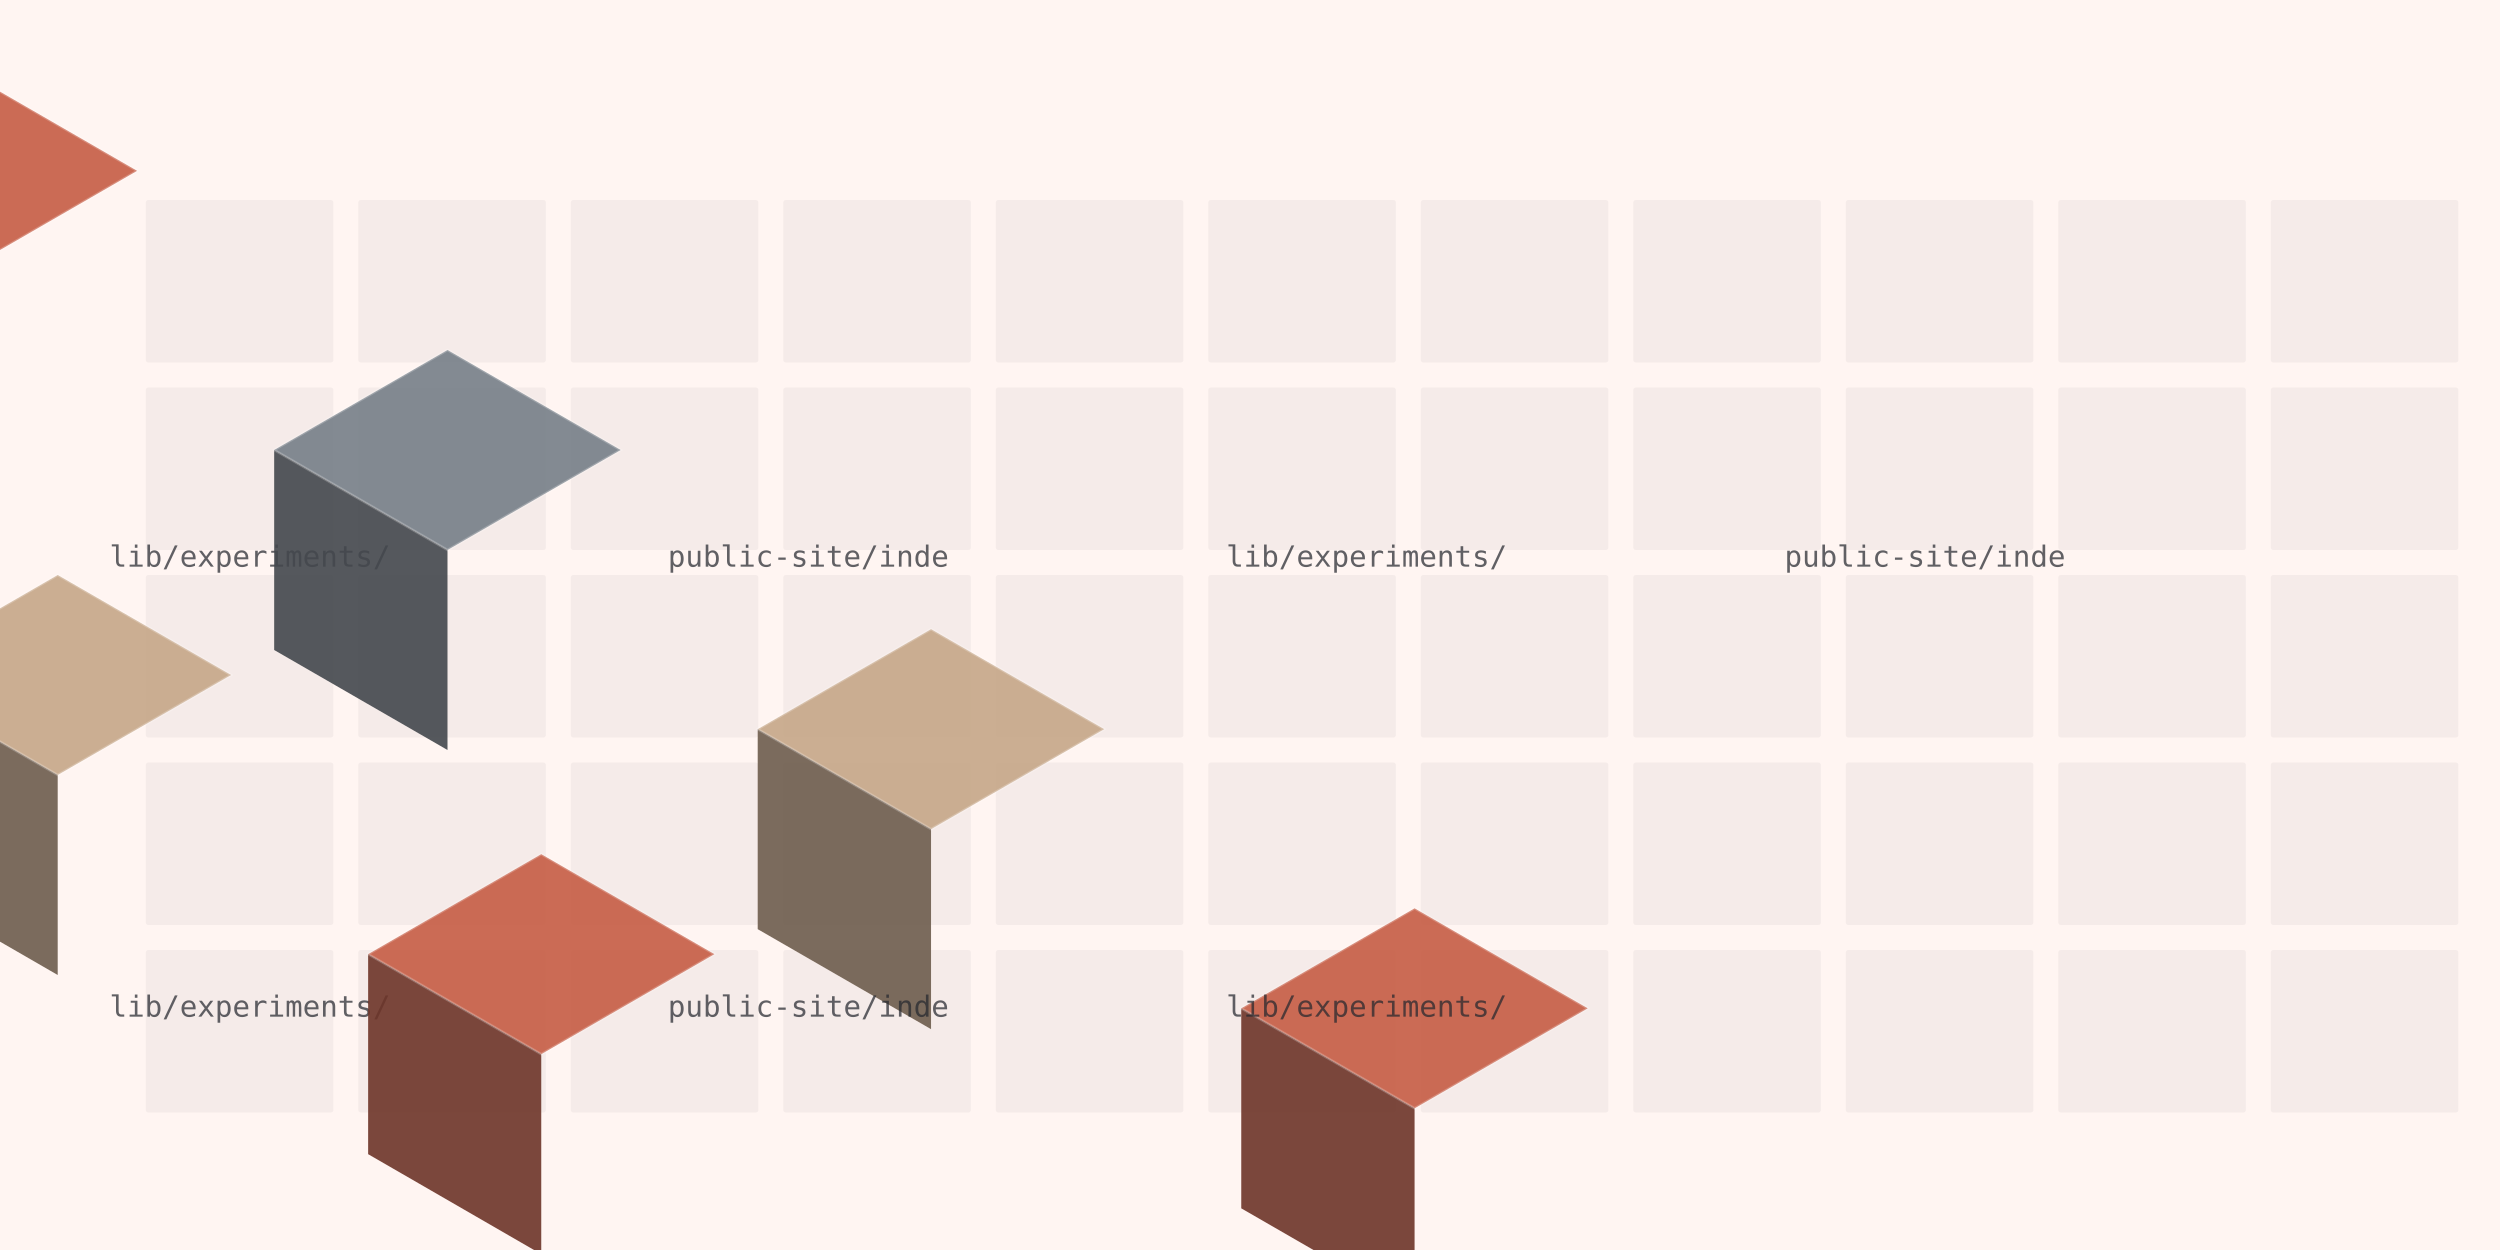
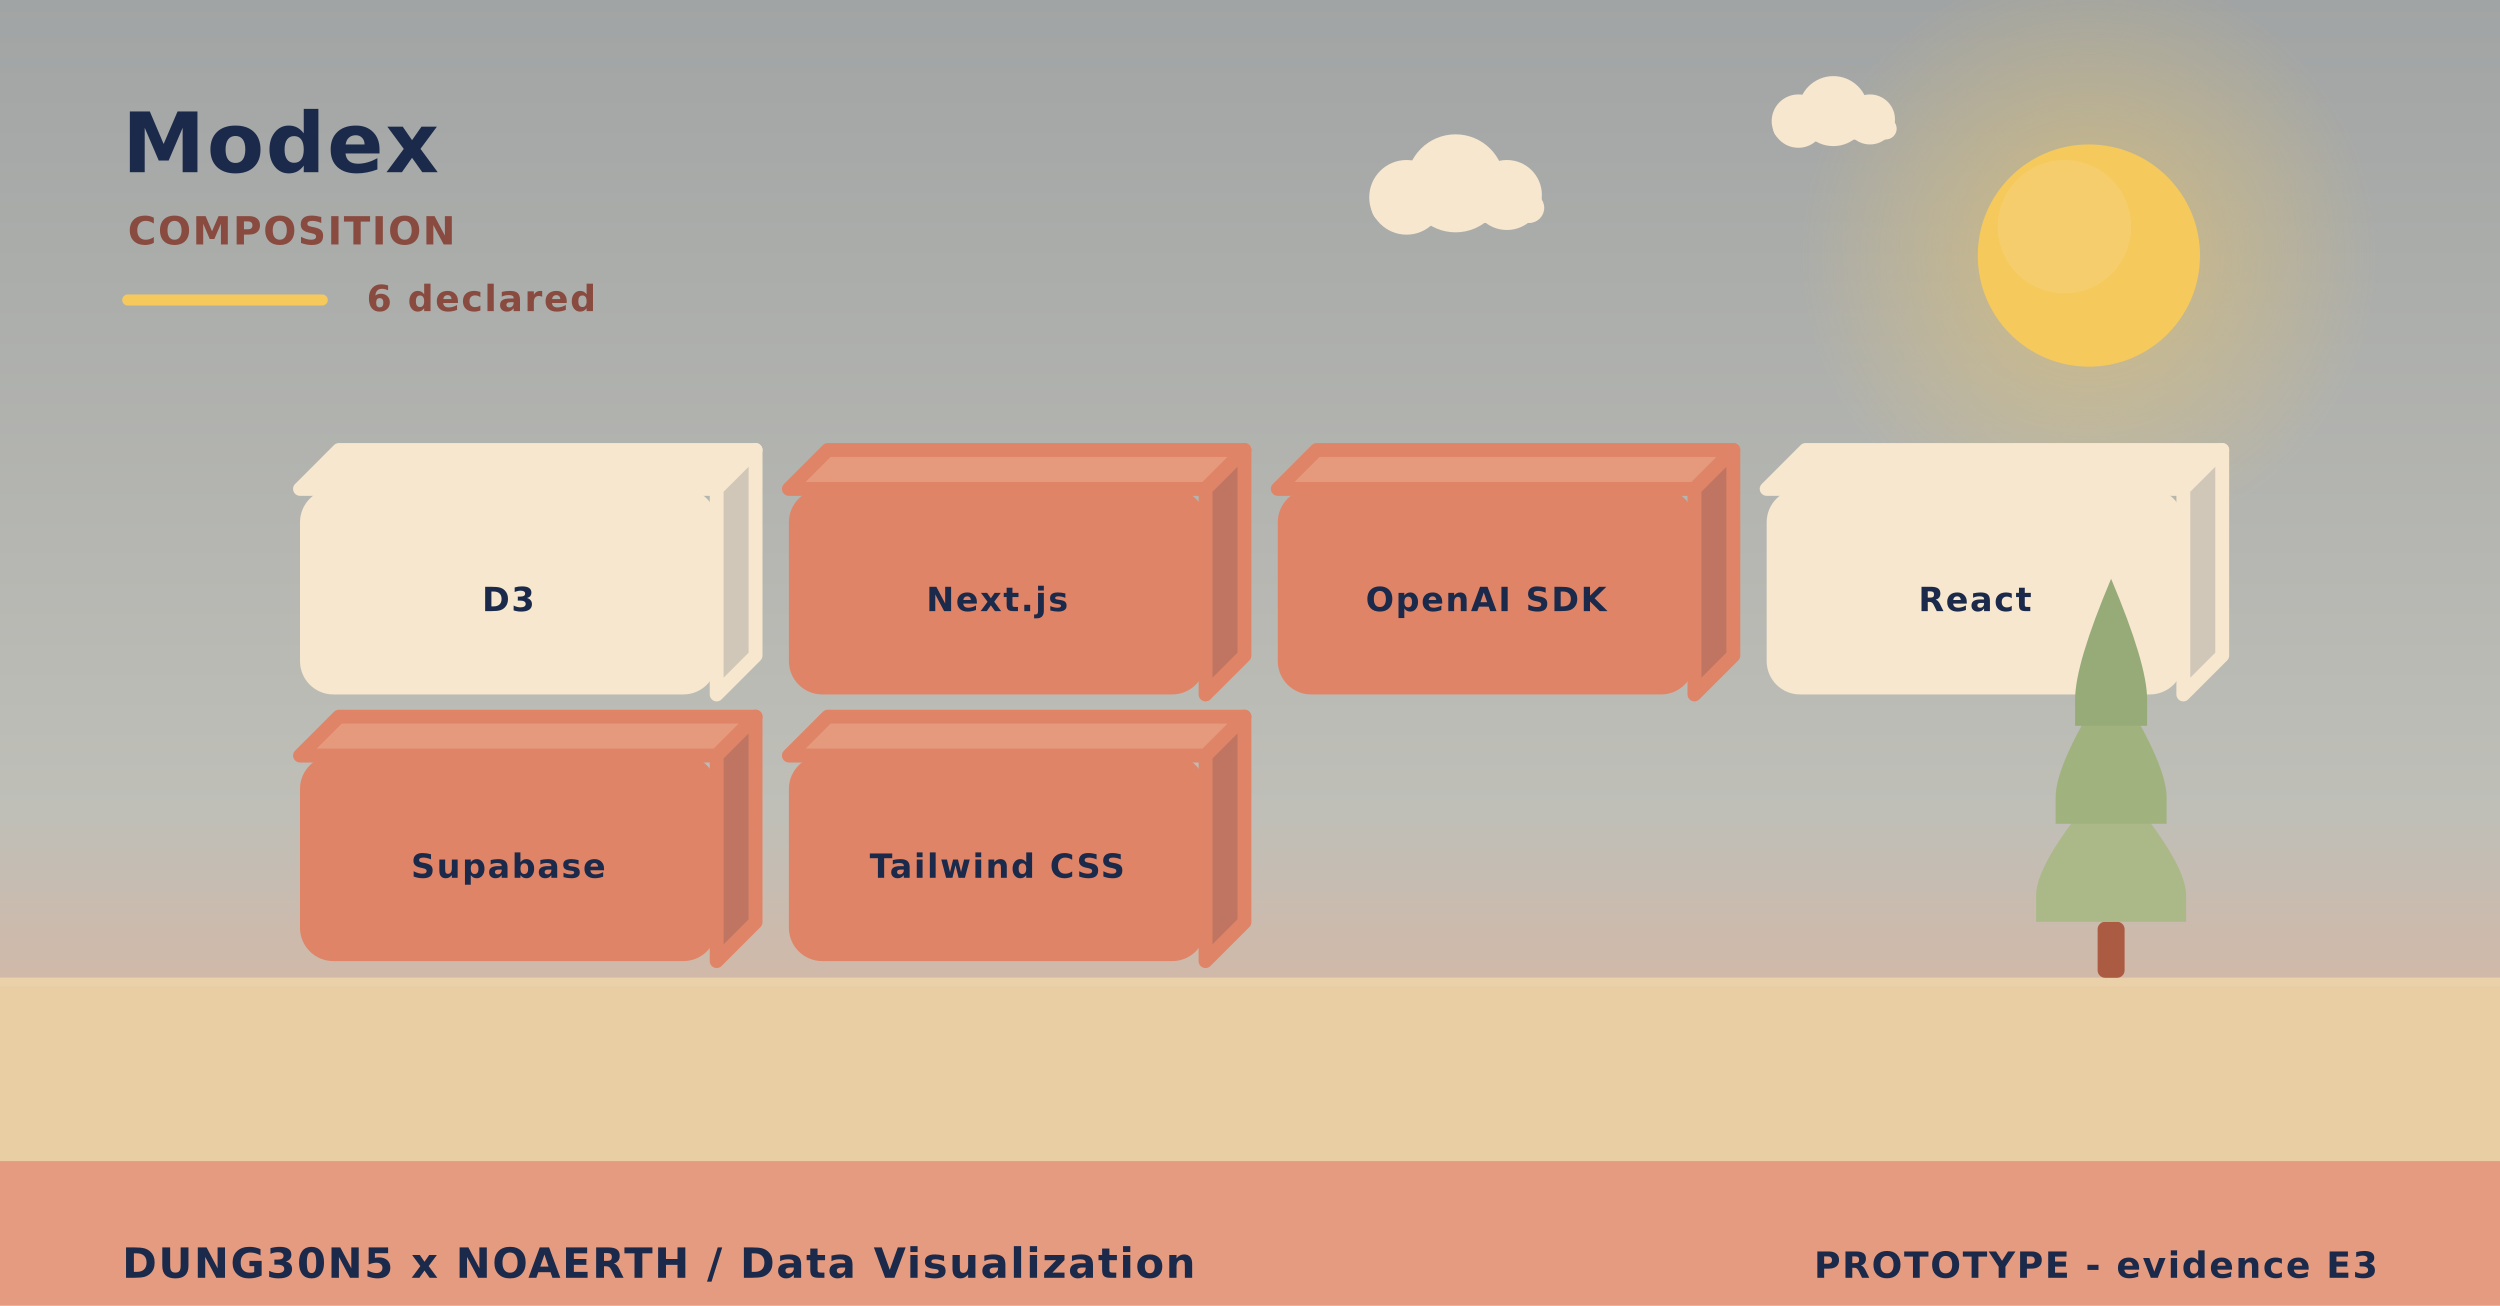
- <svg xmlns="http://www.w3.org/2000/svg" viewBox="0 0 1200 600" width="1200" height="600" role="img" aria-label="Modex component map">
-   <rect width="1200" height="600" fill="#fff5f2" />
-   <defs>
-     <linearGradient id="gc" x1="0" y1="0" x2="1" y2="1">
-       <stop offset="0%" stop-color="#c75f48" />
-       <stop offset="100%" stop-color="#78818a" />
-     </linearGradient>
-   </defs>
-   <rect x="70.00" y="96.00" width="90.00" height="78.00" rx="1.20" fill="#25282e" opacity="0.05" />
-   <rect x="172.00" y="96.00" width="90.00" height="78.00" rx="1.20" fill="#25282e" opacity="0.05" />
-   <rect x="274.00" y="96.00" width="90.00" height="78.00" rx="1.20" fill="#25282e" opacity="0.05" />
-   <rect x="376.00" y="96.00" width="90.00" height="78.00" rx="1.20" fill="#25282e" opacity="0.05" />
-   <rect x="478.00" y="96.00" width="90.00" height="78.00" rx="1.20" fill="#25282e" opacity="0.05" />
-   <rect x="580.00" y="96.00" width="90.00" height="78.00" rx="1.20" fill="#25282e" opacity="0.05" />
-   <rect x="682.00" y="96.00" width="90.00" height="78.00" rx="1.20" fill="#25282e" opacity="0.05" />
-   <rect x="784.00" y="96.00" width="90.00" height="78.00" rx="1.20" fill="#25282e" opacity="0.05" />
-   <rect x="886.00" y="96.00" width="90.00" height="78.00" rx="1.20" fill="#25282e" opacity="0.05" />
-   <rect x="988.00" y="96.00" width="90.00" height="78.00" rx="1.20" fill="#25282e" opacity="0.05" />
-   <rect x="1090.00" y="96.00" width="90.00" height="78.00" rx="1.20" fill="#25282e" opacity="0.05" />
-   <rect x="70.00" y="186.00" width="90.00" height="78.00" rx="1.20" fill="#25282e" opacity="0.05" />
-   <rect x="172.00" y="186.00" width="90.00" height="78.00" rx="1.20" fill="#25282e" opacity="0.05" />
-   <rect x="274.00" y="186.00" width="90.00" height="78.00" rx="1.20" fill="#25282e" opacity="0.05" />
-   <rect x="376.00" y="186.00" width="90.00" height="78.00" rx="1.20" fill="#25282e" opacity="0.05" />
-   <rect x="478.00" y="186.00" width="90.00" height="78.00" rx="1.20" fill="#25282e" opacity="0.05" />
-   <rect x="580.00" y="186.00" width="90.00" height="78.00" rx="1.20" fill="#25282e" opacity="0.05" />
-   <rect x="682.00" y="186.00" width="90.00" height="78.00" rx="1.20" fill="#25282e" opacity="0.05" />
-   <rect x="784.00" y="186.00" width="90.00" height="78.00" rx="1.20" fill="#25282e" opacity="0.05" />
-   <rect x="886.00" y="186.00" width="90.00" height="78.00" rx="1.20" fill="#25282e" opacity="0.05" />
-   <rect x="988.00" y="186.00" width="90.00" height="78.00" rx="1.20" fill="#25282e" opacity="0.05" />
-   <rect x="1090.00" y="186.00" width="90.00" height="78.00" rx="1.20" fill="#25282e" opacity="0.05" />
-   <rect x="70.00" y="276.00" width="90.00" height="78.00" rx="1.20" fill="#25282e" opacity="0.05" />
-   <rect x="172.00" y="276.00" width="90.00" height="78.00" rx="1.20" fill="#25282e" opacity="0.05" />
-   <rect x="274.00" y="276.00" width="90.00" height="78.00" rx="1.20" fill="#25282e" opacity="0.05" />
-   <rect x="376.00" y="276.00" width="90.00" height="78.00" rx="1.20" fill="#25282e" opacity="0.05" />
-   <rect x="478.00" y="276.00" width="90.00" height="78.00" rx="1.20" fill="#25282e" opacity="0.05" />
-   <rect x="580.00" y="276.00" width="90.00" height="78.00" rx="1.20" fill="#25282e" opacity="0.05" />
-   <rect x="682.00" y="276.00" width="90.00" height="78.00" rx="1.20" fill="#25282e" opacity="0.05" />
-   <rect x="784.00" y="276.00" width="90.00" height="78.00" rx="1.20" fill="#25282e" opacity="0.05" />
-   <rect x="886.00" y="276.00" width="90.00" height="78.00" rx="1.20" fill="#25282e" opacity="0.05" />
-   <rect x="988.00" y="276.00" width="90.00" height="78.00" rx="1.20" fill="#25282e" opacity="0.05" />
-   <rect x="1090.00" y="276.00" width="90.00" height="78.00" rx="1.20" fill="#25282e" opacity="0.05" />
-   <rect x="70.00" y="366.00" width="90.00" height="78.00" rx="1.20" fill="#25282e" opacity="0.05" />
-   <rect x="172.00" y="366.00" width="90.00" height="78.00" rx="1.20" fill="#25282e" opacity="0.05" />
-   <rect x="274.00" y="366.00" width="90.00" height="78.00" rx="1.20" fill="#25282e" opacity="0.05" />
-   <rect x="376.00" y="366.00" width="90.00" height="78.00" rx="1.20" fill="#25282e" opacity="0.05" />
-   <rect x="478.00" y="366.00" width="90.00" height="78.00" rx="1.20" fill="#25282e" opacity="0.05" />
-   <rect x="580.00" y="366.00" width="90.00" height="78.00" rx="1.20" fill="#25282e" opacity="0.05" />
-   <rect x="682.00" y="366.00" width="90.00" height="78.00" rx="1.20" fill="#25282e" opacity="0.05" />
-   <rect x="784.00" y="366.00" width="90.00" height="78.00" rx="1.20" fill="#25282e" opacity="0.05" />
-   <rect x="886.00" y="366.00" width="90.00" height="78.00" rx="1.20" fill="#25282e" opacity="0.05" />
-   <rect x="988.00" y="366.00" width="90.00" height="78.00" rx="1.20" fill="#25282e" opacity="0.05" />
-   <rect x="1090.00" y="366.00" width="90.00" height="78.00" rx="1.20" fill="#25282e" opacity="0.05" />
-   <rect x="70.00" y="456.00" width="90.00" height="78.00" rx="1.20" fill="#25282e" opacity="0.05" />
-   <rect x="172.00" y="456.00" width="90.00" height="78.00" rx="1.20" fill="#25282e" opacity="0.05" />
-   <rect x="274.00" y="456.00" width="90.00" height="78.00" rx="1.20" fill="#25282e" opacity="0.05" />
-   <rect x="376.00" y="456.00" width="90.00" height="78.00" rx="1.20" fill="#25282e" opacity="0.05" />
-   <rect x="478.00" y="456.00" width="90.00" height="78.00" rx="1.20" fill="#25282e" opacity="0.05" />
-   <rect x="580.00" y="456.00" width="90.00" height="78.00" rx="1.20" fill="#25282e" opacity="0.05" />
-   <rect x="682.00" y="456.00" width="90.00" height="78.00" rx="1.20" fill="#25282e" opacity="0.05" />
-   <rect x="784.00" y="456.00" width="90.00" height="78.00" rx="1.20" fill="#25282e" opacity="0.05" />
-   <rect x="886.00" y="456.00" width="90.00" height="78.00" rx="1.20" fill="#25282e" opacity="0.05" />
-   <rect x="988.00" y="456.00" width="90.00" height="78.00" rx="1.20" fill="#25282e" opacity="0.05" />
-   <rect x="1090.00" y="456.00" width="90.00" height="78.00" rx="1.20" fill="#25282e" opacity="0.05" />
-   <g transform="rotate(0 120 140)">
-     <polygon points="-17.3,34.0 65.8,82.0 -17.3,130.0 -100.5,82.0" fill="#c75f48" opacity="0.92" />
-     <polygon points="-100.5,82.0 -17.3,130.0 -17.3,226.0 -100.5,178.0" fill="#6d3428" opacity="0.9" />
-     <polygon points="-17.3,34.0 65.8,82.0 -17.3,130.0 -100.5,82.0" fill="none" stroke="rgba(255,255,255,0.220)" stroke-width="1.2" />
-     <animateTransform attributeName="transform" type="rotate" values="-32.0 0.00 0.00 0.0 0.00 0.00" dur="7.1s" begin="0.0s" repeatCount="indefinite" />
+ <svg xmlns="http://www.w3.org/2000/svg" width="900" height="470" viewBox="0 0 900 470" role="img" aria-label="Modex - how it is composed">
+   <linearGradient id="skyc" x1="0" y1="0" x2="0" y2="1">
+     <stop offset="0" stop-color="#a1a4a4" />
+     <stop offset="0.62" stop-color="#bfbfb8" />
+     <stop offset="1" stop-color="#f3ad8a" />
+   </linearGradient>
+   <rect width="900" height="470" fill="url(#skyc)" />
+   <radialGradient id="sunc">
+     <stop offset="0.35" stop-color="#f5c95c" stop-opacity="0.34" />
+     <stop offset="1" stop-color="#f5c95c" stop-opacity="0" />
+   </radialGradient>
+   <circle cx="752" cy="92" r="104" fill="url(#sunc)" />
+   <circle cx="752" cy="92" r="40" fill="#f5c95c" />
+   <circle cx="743.2" cy="81.6" r="24" fill="#f5d27e" opacity="0.5" />
+   <g>
+     <circle cx="524" cy="66" r="17.64" fill="#f6e7ce" />
+     <circle cx="506.36" cy="71.04" r="13.44" fill="#f6e7ce" />
+     <circle cx="542.48" cy="70.2" r="12.6" fill="#f6e7ce" />
+     <rect x="493.76" y="69.36" width="62.16" height="10.92" rx="5.46" fill="#f6e7ce" />
+     <animateTransform attributeName="transform" type="translate" values="0 0;24 0;0 0" dur="36s" begin="0s" repeatCount="indefinite" />
  </g>
-   <text x="120" y="272" font-family="ui-monospace,Menlo,monospace" font-size="14" fill="rgba(37,40,46,0.720)" text-anchor="middle">lib/experiments/</text>
-   <g transform="rotate(0 388 140)">
-     <polygon points="214.8,168.0 297.9,216.0 214.8,264.0 131.6,216.0" fill="#78818a" opacity="0.92" />
-     <polygon points="131.6,216.0 214.8,264.0 214.8,360.0 131.6,312.0" fill="#42474c" opacity="0.9" />
-     <polygon points="214.8,168.0 297.9,216.0 214.8,264.0 131.6,216.0" fill="none" stroke="rgba(255,255,255,0.220)" stroke-width="1.2" />
-     <animateTransform attributeName="transform" type="rotate" values="-32.0 0.00 0.00 0.0 0.00 0.00" dur="7.1s" begin="0.4s" repeatCount="indefinite" />
+   <g>
+     <circle cx="660" cy="40" r="12.6" fill="#f6e7ce" />
+     <circle cx="647.4" cy="43.6" r="9.6" fill="#f6e7ce" />
+     <circle cx="673.2" cy="43" r="9" fill="#f6e7ce" />
+     <rect x="638.4" y="42.4" width="44.4" height="7.8" rx="3.9" fill="#f6e7ce" />
+     <animateTransform attributeName="transform" type="translate" values="0 0;-18 0;0 0" dur="46s" begin="3s" repeatCount="indefinite" />
  </g>
-   <text x="388" y="272" font-family="ui-monospace,Menlo,monospace" font-size="14" fill="rgba(37,40,46,0.720)" text-anchor="middle">public-site/inde</text>
-   <g transform="rotate(0 656 140)">
-     <polygon points="446.9,302.0 530.0,350.0 446.9,398.0 363.7,350.0" fill="#c7a88a" opacity="0.92" />
-     <polygon points="363.7,350.0 446.9,398.0 446.9,494.0 363.7,446.0" fill="#6d5c4c" opacity="0.9" />
-     <polygon points="446.9,302.0 530.0,350.0 446.9,398.0 363.7,350.0" fill="none" stroke="rgba(255,255,255,0.220)" stroke-width="1.2" />
-     <animateTransform attributeName="transform" type="rotate" values="-32.0 0.00 0.00 0.0 0.00 0.00" dur="7.1s" begin="0.8s" repeatCount="indefinite" />
+   <rect x="0" y="352" width="900" height="118" fill="#e9cda3" />
+   <rect x="0" y="352" width="900" height="3" fill="#ebd1a9" />
+   <text x="44" y="62" font-family="Verdana,DejaVu Sans,sans-serif" font-size="30" font-weight="700" letter-spacing="0.6" fill="#1b2a4a" text-anchor="start">Modex</text>
+   <text x="46" y="88" font-family="Verdana,DejaVu Sans,sans-serif" font-size="14" font-weight="700" letter-spacing="0.6" fill="#894b3f" text-anchor="start">COMPOSITION</text>
+   <rect x="44" y="106" width="74" height="4" rx="2" fill="#f5c95c" />
+   <text x="132" y="112" font-family="Verdana,DejaVu Sans,sans-serif" font-size="13" font-weight="700" letter-spacing="0.6" fill="#894b3f" text-anchor="start">6 declared</text>
+   <g>
+     <path d="M108,176 L258,176 L272,162 L122,162 Z" fill="#f6e7ce" stroke="#f6e7ce" stroke-width="5" stroke-linejoin="round" />
+     <path d="M258,176 L272,162 L272,236 L258,250 Z" fill="#d1c7b8" stroke="#f6e7ce" stroke-width="5" stroke-linejoin="round" />
+     <rect x="108" y="176" width="150" height="74" rx="12" fill="#f6e7ce" />
+     <animateTransform attributeName="transform" type="translate" values="0 10;0 0" dur="0.75s" begin="0s" fill="freeze" />
  </g>
-   <text x="656" y="272" font-family="ui-monospace,Menlo,monospace" font-size="14" fill="rgba(37,40,46,0.720)" text-anchor="middle">lib/experiments/</text>
-   <g transform="rotate(0 924 140)">
-     <polygon points="679.0,436.0 762.1,484.0 679.0,532.0 595.8,484.0" fill="#c75f48" opacity="0.92" />
-     <polygon points="595.8,484.0 679.0,532.0 679.0,628.0 595.8,580.0" fill="#6d3428" opacity="0.9" />
-     <polygon points="679.0,436.0 762.1,484.0 679.0,532.0 595.8,484.0" fill="none" stroke="rgba(255,255,255,0.220)" stroke-width="1.2" />
-     <animateTransform attributeName="transform" type="rotate" values="-32.0 0.00 0.00 0.0 0.00 0.00" dur="7.1s" begin="1.2s" repeatCount="indefinite" />
+   <text x="183" y="220" font-family="Verdana,DejaVu Sans,sans-serif" font-size="12" font-weight="700" letter-spacing="0.6" fill="#1b2a4a" text-anchor="middle">D3</text>
+   <g>
+     <path d="M284,176 L434,176 L448,162 L298,162 Z" fill="#e59a7e" stroke="#e08467" stroke-width="5" stroke-linejoin="round" />
+     <path d="M434,176 L448,162 L448,236 L434,250 Z" fill="#bf7562" stroke="#e08467" stroke-width="5" stroke-linejoin="round" />
+     <rect x="284" y="176" width="150" height="74" rx="12" fill="#e08467" />
+     <animateTransform attributeName="transform" type="translate" values="0 10;0 0" dur="0.75s" begin="0.16s" fill="freeze" />
  </g>
-   <text x="924" y="272" font-family="ui-monospace,Menlo,monospace" font-size="14" fill="rgba(37,40,46,0.720)" text-anchor="middle">public-site/inde</text>
-   <g transform="rotate(0 120 356)">
-     <polygon points="-204.4,142.0 -121.2,190.0 -204.4,238.0 -287.5,190.0" fill="#78818a" opacity="0.92" />
-     <polygon points="-287.5,190.0 -204.4,238.0 -204.4,334.0 -287.5,286.0" fill="#42474c" opacity="0.9" />
-     <polygon points="-204.4,142.0 -121.2,190.0 -204.4,238.0 -287.5,190.0" fill="none" stroke="rgba(255,255,255,0.220)" stroke-width="1.2" />
-     <animateTransform attributeName="transform" type="rotate" values="-32.0 0.00 0.00 0.0 0.00 0.00" dur="7.1s" begin="1.6s" repeatCount="indefinite" />
+   <text x="359" y="220" font-family="Verdana,DejaVu Sans,sans-serif" font-size="12" font-weight="700" letter-spacing="0.6" fill="#1b2a4a" text-anchor="middle">Next.js</text>
+   <g>
+     <path d="M460,176 L610,176 L624,162 L474,162 Z" fill="#e59a7e" stroke="#e08467" stroke-width="5" stroke-linejoin="round" />
+     <path d="M610,176 L624,162 L624,236 L610,250 Z" fill="#bf7562" stroke="#e08467" stroke-width="5" stroke-linejoin="round" />
+     <rect x="460" y="176" width="150" height="74" rx="12" fill="#e08467" />
+     <animateTransform attributeName="transform" type="translate" values="0 10;0 0" dur="0.75s" begin="0.32s" fill="freeze" />
  </g>
-   <text x="120" y="488" font-family="ui-monospace,Menlo,monospace" font-size="14" fill="rgba(37,40,46,0.720)" text-anchor="middle">lib/experiments/</text>
-   <g transform="rotate(0 388 356)">
-     <polygon points="27.7,276.0 110.9,324.0 27.7,372.0 -55.4,324.0" fill="#c7a88a" opacity="0.92" />
-     <polygon points="-55.4,324.0 27.7,372.0 27.7,468.0 -55.4,420.0" fill="#6d5c4c" opacity="0.9" />
-     <polygon points="27.7,276.0 110.9,324.0 27.7,372.0 -55.4,324.0" fill="none" stroke="rgba(255,255,255,0.220)" stroke-width="1.2" />
-     <animateTransform attributeName="transform" type="rotate" values="-32.0 0.00 0.00 0.0 0.00 0.00" dur="7.1s" begin="2.0s" repeatCount="indefinite" />
+   <text x="535" y="220" font-family="Verdana,DejaVu Sans,sans-serif" font-size="12" font-weight="700" letter-spacing="0.6" fill="#1b2a4a" text-anchor="middle">OpenAI SDK</text>
+   <g>
+     <path d="M636,176 L786,176 L800,162 L650,162 Z" fill="#f6e7ce" stroke="#f6e7ce" stroke-width="5" stroke-linejoin="round" />
+     <path d="M786,176 L800,162 L800,236 L786,250 Z" fill="#d1c7b8" stroke="#f6e7ce" stroke-width="5" stroke-linejoin="round" />
+     <rect x="636" y="176" width="150" height="74" rx="12" fill="#f6e7ce" />
+     <animateTransform attributeName="transform" type="translate" values="0 10;0 0" dur="0.75s" begin="0.48s" fill="freeze" />
  </g>
-   <text x="388" y="488" font-family="ui-monospace,Menlo,monospace" font-size="14" fill="rgba(37,40,46,0.720)" text-anchor="middle">public-site/inde</text>
-   <g transform="rotate(0 656 356)">
-     <polygon points="259.8,410.0 342.9,458.0 259.8,506.0 176.7,458.0" fill="#c75f48" opacity="0.92" />
-     <polygon points="176.7,458.0 259.8,506.0 259.8,602.0 176.7,554.0" fill="#6d3428" opacity="0.9" />
-     <polygon points="259.8,410.0 342.9,458.0 259.8,506.0 176.7,458.0" fill="none" stroke="rgba(255,255,255,0.220)" stroke-width="1.2" />
-     <animateTransform attributeName="transform" type="rotate" values="-32.0 0.00 0.00 0.0 0.00 0.00" dur="7.1s" begin="2.4s" repeatCount="indefinite" />
+   <text x="711" y="220" font-family="Verdana,DejaVu Sans,sans-serif" font-size="12" font-weight="700" letter-spacing="0.6" fill="#1b2a4a" text-anchor="middle">React</text>
+   <g>
+     <path d="M108,272 L258,272 L272,258 L122,258 Z" fill="#e59a7e" stroke="#e08467" stroke-width="5" stroke-linejoin="round" />
+     <path d="M258,272 L272,258 L272,332 L258,346 Z" fill="#bf7562" stroke="#e08467" stroke-width="5" stroke-linejoin="round" />
+     <rect x="108" y="272" width="150" height="74" rx="12" fill="#e08467" />
+     <animateTransform attributeName="transform" type="translate" values="0 10;0 0" dur="0.75s" begin="0.64s" fill="freeze" />
  </g>
-   <text x="656" y="488" font-family="ui-monospace,Menlo,monospace" font-size="14" fill="rgba(37,40,46,0.720)" text-anchor="middle">lib/experiments/</text>
+   <text x="183" y="316" font-family="Verdana,DejaVu Sans,sans-serif" font-size="12" font-weight="700" letter-spacing="0.6" fill="#1b2a4a" text-anchor="middle">Supabase</text>
+   <g>
+     <path d="M284,272 L434,272 L448,258 L298,258 Z" fill="#e59a7e" stroke="#e08467" stroke-width="5" stroke-linejoin="round" />
+     <path d="M434,272 L448,258 L448,332 L434,346 Z" fill="#bf7562" stroke="#e08467" stroke-width="5" stroke-linejoin="round" />
+     <rect x="284" y="272" width="150" height="74" rx="12" fill="#e08467" />
+     <animateTransform attributeName="transform" type="translate" values="0 10;0 0" dur="0.75s" begin="0.8s" fill="freeze" />
+   </g>
+   <text x="359" y="316" font-family="Verdana,DejaVu Sans,sans-serif" font-size="12" font-weight="700" letter-spacing="0.6" fill="#1b2a4a" text-anchor="middle">Tailwind CSS</text>
+   <rect x="755.14" y="331.84" width="9.72" height="20.16" rx="2.7" fill="#ac5b43" />
+   <path d="M760,278.92 Q733,309.61 733,322.31 Q733,331.84 733,331.84 L787,331.84 Q787,331.84 787,322.31 Q787,309.61 760,278.92 Z" fill="#aab987" />
+   <path d="M760,243.64 Q740.02,274.33 740.02,287.03 Q740.02,296.56 740.02,296.56 L779.98,296.56 Q779.98,296.56 779.98,287.03 Q779.98,274.33 760,243.64 Z" fill="#a0b37f" />
+   <path d="M760,208.36 Q747.04,239.05 747.04,251.75 Q747.04,261.28 747.04,261.28 L772.96,261.28 Q772.96,261.28 772.96,251.75 Q772.96,239.05 760,208.36 Z" fill="#96ab78" />
+   <rect x="0" y="418" width="900" height="52" rx="0" fill="#e4987c" opacity="0.94" />
+   <text x="44" y="460" font-family="Verdana,DejaVu Sans,sans-serif" font-size="15" font-weight="700" letter-spacing="0.6" fill="#1b2a4a" text-anchor="start">DUNG30N5 x NOAERTH  /  Data Visualization</text>
+   <text x="856" y="460" font-family="Verdana,DejaVu Sans,sans-serif" font-size="13" font-weight="700" letter-spacing="0.6" fill="#1b2a4a" text-anchor="end">PROTOTYPE  -  evidence E3</text>
</svg>
